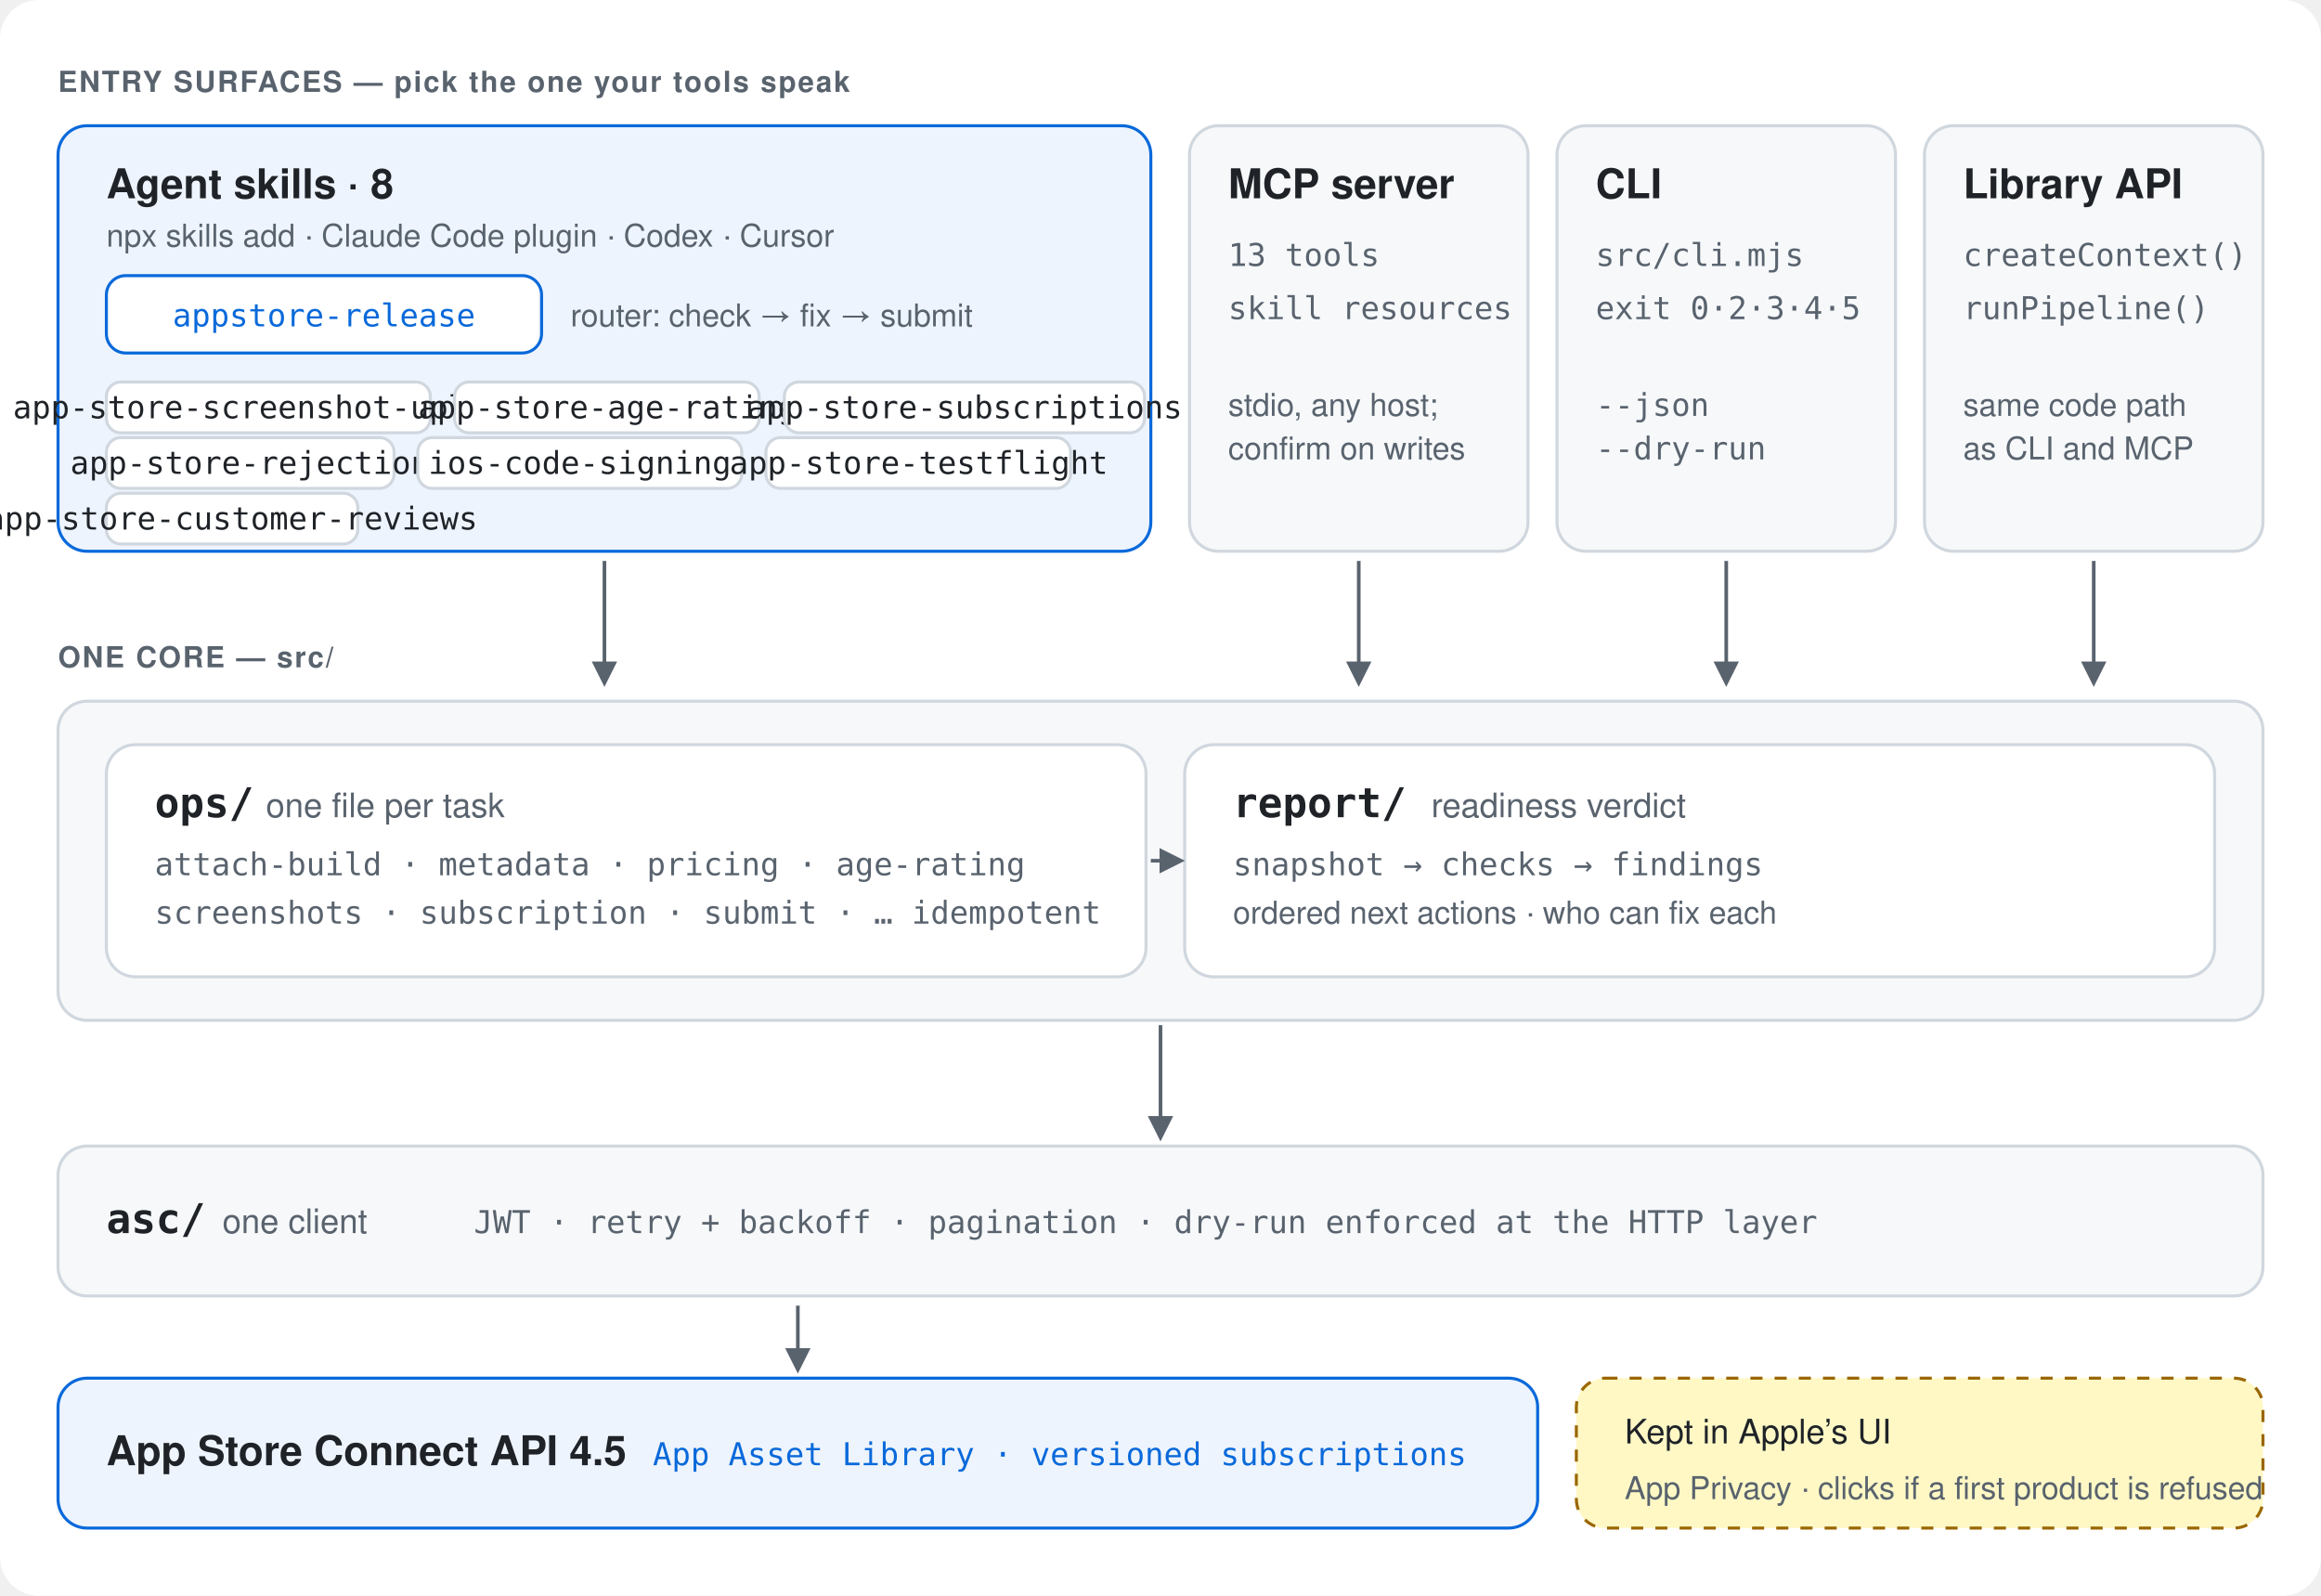
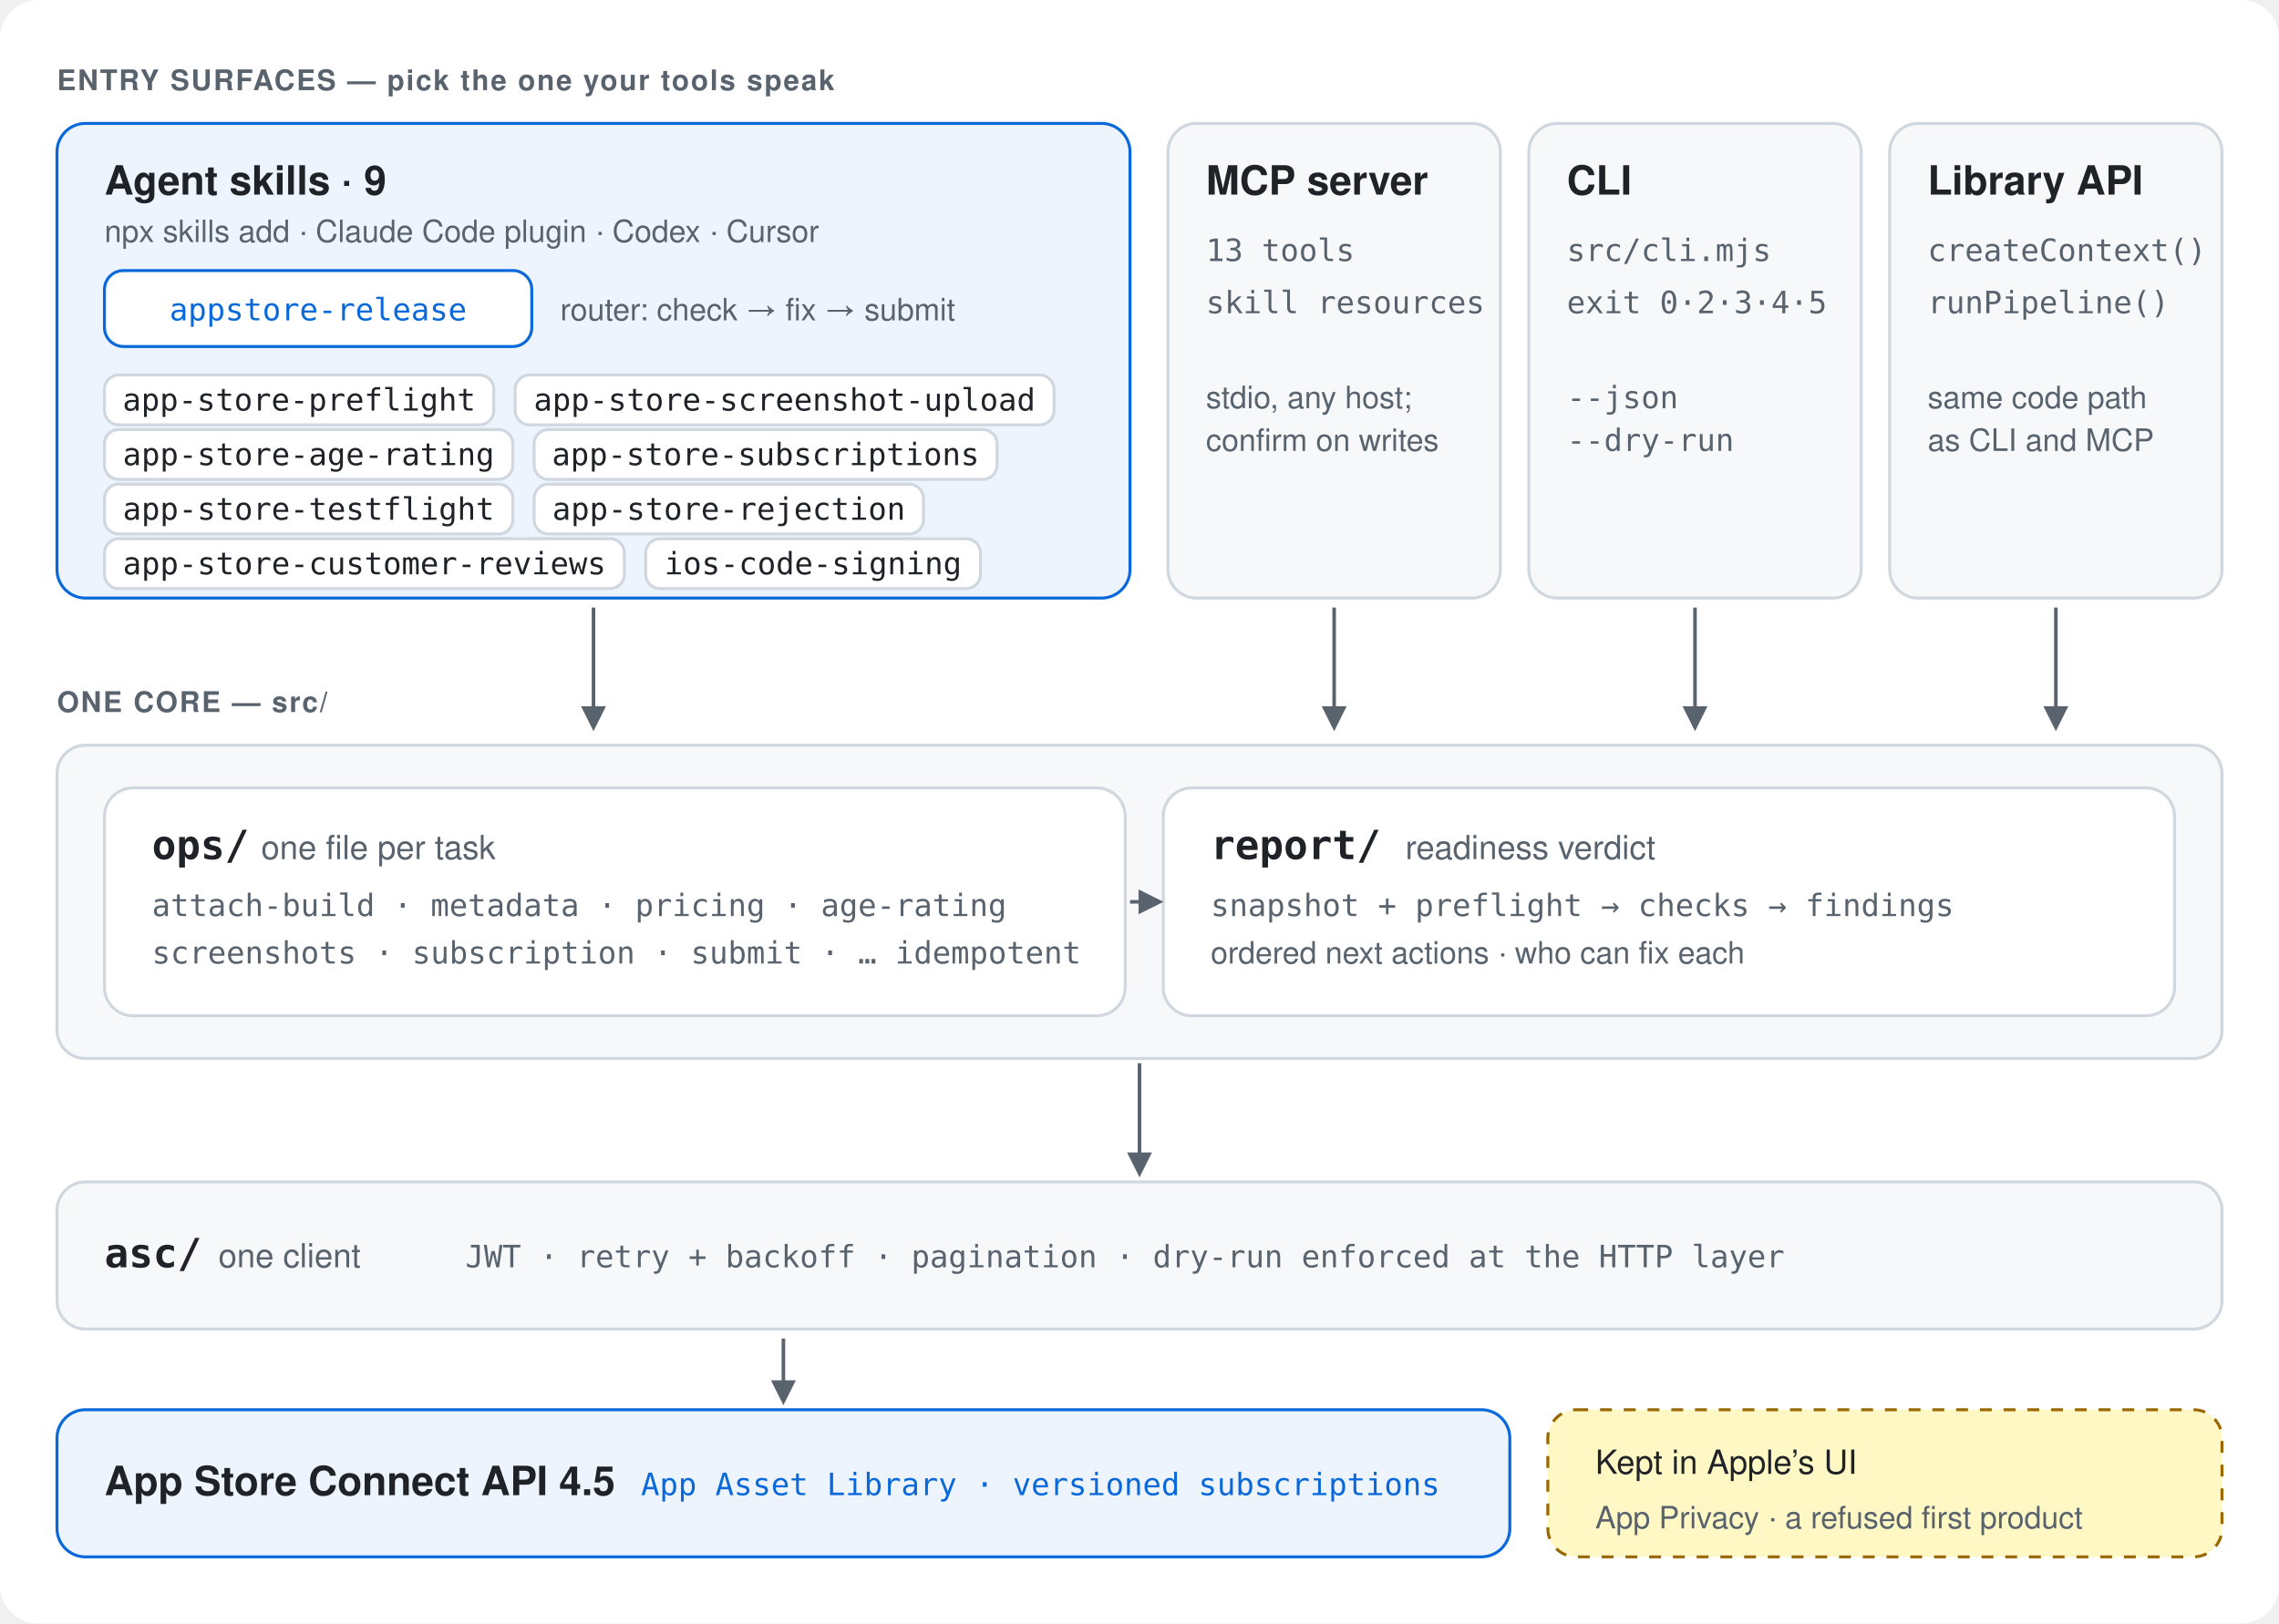
- <svg xmlns="http://www.w3.org/2000/svg" viewBox="0 0 960 660" width="960" height="660" role="img" aria-labelledby="t d">
+ <svg xmlns="http://www.w3.org/2000/svg" viewBox="0 0 960 684" width="960" height="684" role="img" aria-labelledby="t d">
  <defs>
    <marker id="ah" viewBox="0 0 10 10" refX="8" refY="5" markerWidth="7" markerHeight="7" orient="auto-start-reverse">
      <path d="M0,0 L10,5 L0,10 z" fill="#59636e" />
    </marker>
    <style>
    .s { font-family: -apple-system, BlinkMacSystemFont, 'Segoe UI', Helvetica, Arial, sans-serif; fill: #1f2328; }
    .m { font-family: ui-monospace, SFMono-Regular, 'SF Mono', Menlo, Consolas, monospace; fill: #1f2328; }
    .mu { fill: #59636e; }
    .ac { fill: #0969da; }
    .h { font-size: 17px; font-weight: 650; }
    .b { font-size: 14px; }
    .c { font-size: 13px; }
    .k { font-size: 12px; letter-spacing: .06em; text-transform: uppercase; font-weight: 600; }
  </style>
  </defs>
-   <rect width="960" height="660" rx="16" fill="#ffffff" />
+   <rect width="960" height="684" rx="16" fill="#ffffff" />
  <text x="24" y="38" class="s k mu" text-anchor="start">ENTRY SURFACES — pick the one your tools speak</text>
-   <rect x="24" y="52" width="452" height="176" rx="12" fill="#eef4fd" stroke="#0969da" stroke-width="1.25" />
-   <text x="44" y="82" class="s h" text-anchor="start">Agent skills · 8</text>
+   <rect x="24" y="52" width="452" height="200" rx="12" fill="#eef4fd" stroke="#0969da" stroke-width="1.25" />
+   <text x="44" y="82" class="s h" text-anchor="start">Agent skills · 9</text>
  <text x="44" y="102" class="s c mu" text-anchor="start">npx skills add · Claude Code plugin · Codex · Cursor</text>
  <rect x="44" y="114" width="180" height="32" rx="8" fill="#ffffff" stroke="#0969da" stroke-width="1.25" />
  <text x="134" y="135" class="m c ac" text-anchor="middle">appstore-release</text>
  <text x="236" y="135" class="s c mu" text-anchor="start">router: check → fix → submit</text>
-   <rect x="44" y="158" width="134" height="21" rx="6" fill="#ffffff" stroke="#d0d7de" stroke-width="1.25" />
-   <text x="111.0" y="173" class="m c" text-anchor="middle">app-store-screenshot-upload</text>
-   <rect x="188.0" y="158" width="126" height="21" rx="6" fill="#ffffff" stroke="#d0d7de" stroke-width="1.25" />
-   <text x="251.2" y="173" class="m c" text-anchor="middle">app-store-age-rating</text>
-   <rect x="324.4" y="158" width="149" height="21" rx="6" fill="#ffffff" stroke="#d0d7de" stroke-width="1.25" />
-   <text x="399.0" y="173" class="m c" text-anchor="middle">app-store-subscriptions</text>
-   <rect x="44" y="181" width="119" height="21" rx="6" fill="#ffffff" stroke="#d0d7de" stroke-width="1.25" />
-   <text x="103.4" y="196" class="m c" text-anchor="middle">app-store-rejection</text>
-   <rect x="172.8" y="181" width="134" height="21" rx="6" fill="#ffffff" stroke="#d0d7de" stroke-width="1.25" />
-   <text x="239.8" y="196" class="m c" text-anchor="middle">ios-code-signing</text>
-   <rect x="316.8" y="181" width="126" height="21" rx="6" fill="#ffffff" stroke="#d0d7de" stroke-width="1.25" />
-   <text x="380.0" y="196" class="m c" text-anchor="middle">app-store-testflight</text>
-   <rect x="44" y="204" width="104" height="21" rx="6" fill="#ffffff" stroke="#d0d7de" stroke-width="1.25" />
-   <text x="95.8" y="219" class="m c" text-anchor="middle">app-store-customer-reviews</text>
-   <rect x="492" y="52" width="140" height="176" rx="12" fill="#f6f8fa" stroke="#d0d7de" stroke-width="1.25" />
+   <rect x="44" y="158" width="164" height="21" rx="6" fill="#ffffff" stroke="#d0d7de" stroke-width="1.25" />
+   <text x="126.0" y="173" class="m c" text-anchor="middle">app-store-preflight</text>
+   <rect x="217" y="158" width="227" height="21" rx="6" fill="#ffffff" stroke="#d0d7de" stroke-width="1.25" />
+   <text x="330.5" y="173" class="m c" text-anchor="middle">app-store-screenshot-upload</text>
+   <rect x="44" y="181" width="172" height="21" rx="6" fill="#ffffff" stroke="#d0d7de" stroke-width="1.25" />
+   <text x="130.0" y="196" class="m c" text-anchor="middle">app-store-age-rating</text>
+   <rect x="225" y="181" width="195" height="21" rx="6" fill="#ffffff" stroke="#d0d7de" stroke-width="1.25" />
+   <text x="322.5" y="196" class="m c" text-anchor="middle">app-store-subscriptions</text>
+   <rect x="44" y="204" width="172" height="21" rx="6" fill="#ffffff" stroke="#d0d7de" stroke-width="1.25" />
+   <text x="130.0" y="219" class="m c" text-anchor="middle">app-store-testflight</text>
+   <rect x="225" y="204" width="164" height="21" rx="6" fill="#ffffff" stroke="#d0d7de" stroke-width="1.25" />
+   <text x="307.0" y="219" class="m c" text-anchor="middle">app-store-rejection</text>
+   <rect x="44" y="227" width="219" height="21" rx="6" fill="#ffffff" stroke="#d0d7de" stroke-width="1.25" />
+   <text x="153.5" y="242" class="m c" text-anchor="middle">app-store-customer-reviews</text>
+   <rect x="272" y="227" width="141" height="21" rx="6" fill="#ffffff" stroke="#d0d7de" stroke-width="1.25" />
+   <text x="342.5" y="242" class="m c" text-anchor="middle">ios-code-signing</text>
+   <rect x="492" y="52" width="140" height="200" rx="12" fill="#f6f8fa" stroke="#d0d7de" stroke-width="1.25" />
  <text x="508" y="82" class="s h" text-anchor="start">MCP server</text>
  <text x="508" y="110" class="m c mu" text-anchor="start">13 tools</text>
  <text x="508" y="132" class="m c mu" text-anchor="start">skill resources</text>
-   <rect x="644" y="52" width="140" height="176" rx="12" fill="#f6f8fa" stroke="#d0d7de" stroke-width="1.25" />
+   <rect x="644" y="52" width="140" height="200" rx="12" fill="#f6f8fa" stroke="#d0d7de" stroke-width="1.25" />
  <text x="660" y="82" class="s h" text-anchor="start">CLI</text>
  <text x="660" y="110" class="m c mu" text-anchor="start">src/cli.mjs</text>
  <text x="660" y="132" class="m c mu" text-anchor="start">exit 0·2·3·4·5</text>
-   <rect x="796" y="52" width="140" height="176" rx="12" fill="#f6f8fa" stroke="#d0d7de" stroke-width="1.25" />
+   <rect x="796" y="52" width="140" height="200" rx="12" fill="#f6f8fa" stroke="#d0d7de" stroke-width="1.25" />
  <text x="812" y="82" class="s h" text-anchor="start">Library API</text>
  <text x="812" y="110" class="m c mu" text-anchor="start">createContext()</text>
  <text x="812" y="132" class="m c mu" text-anchor="start">runPipeline()</text>
  <text x="508" y="172" class="s c mu" text-anchor="start">stdio, any host;</text>
  <text x="508" y="190" class="s c mu" text-anchor="start">confirm on writes</text>
  <text x="660" y="172" class="m c mu" text-anchor="start">--json</text>
  <text x="660" y="190" class="m c mu" text-anchor="start">--dry-run</text>
  <text x="812" y="172" class="s c mu" text-anchor="start">same code path</text>
  <text x="812" y="190" class="s c mu" text-anchor="start">as CLI and MCP</text>
-   <path d="M250,232 L250,282" stroke="#59636e" stroke-width="1.5" fill="none" marker-end="url(#ah)" />
-   <path d="M562,232 L562,282" stroke="#59636e" stroke-width="1.5" fill="none" marker-end="url(#ah)" />
-   <path d="M714,232 L714,282" stroke="#59636e" stroke-width="1.5" fill="none" marker-end="url(#ah)" />
-   <path d="M866,232 L866,282" stroke="#59636e" stroke-width="1.5" fill="none" marker-end="url(#ah)" />
-   <text x="24" y="276" class="s k mu" text-anchor="start">ONE CORE — src/</text>
-   <rect x="24" y="290" width="912" height="132" rx="12" fill="#f6f8fa" stroke="#d0d7de" stroke-width="1.25" />
-   <rect x="44" y="308" width="430" height="96" rx="12" fill="#ffffff" stroke="#d0d7de" stroke-width="1.25" />
-   <text x="64" y="338" class="m h" text-anchor="start">ops/</text>
-   <text x="110" y="338" class="s b mu" text-anchor="start">one file per task</text>
-   <text x="64" y="362" class="m c mu" text-anchor="start">attach-build · metadata · pricing · age-rating</text>
-   <text x="64" y="382" class="m c mu" text-anchor="start">screenshots · subscription · submit · …  idempotent</text>
-   <rect x="490" y="308" width="426" height="96" rx="12" fill="#ffffff" stroke="#d0d7de" stroke-width="1.25" />
-   <text x="510" y="338" class="m h" text-anchor="start">report/</text>
-   <text x="592" y="338" class="s b mu" text-anchor="start">readiness verdict</text>
-   <text x="510" y="362" class="m c mu" text-anchor="start">snapshot → checks → findings</text>
-   <text x="510" y="382" class="s c mu" text-anchor="start">ordered next actions · who can fix each</text>
-   <path d="M476,356 L488,356" stroke="#59636e" stroke-width="1.5" fill="none" marker-end="url(#ah)" />
-   <path d="M480,424 L480,470" stroke="#59636e" stroke-width="1.5" fill="none" marker-end="url(#ah)" />
-   <rect x="24" y="474" width="912" height="62" rx="12" fill="#f6f8fa" stroke="#d0d7de" stroke-width="1.25" />
-   <text x="44" y="510" class="m h" text-anchor="start">asc/</text>
-   <text x="92" y="510" class="s b mu" text-anchor="start">one client</text>
-   <text x="196" y="510" class="m c mu" text-anchor="start">JWT · retry + backoff · pagination · dry-run enforced at the HTTP layer</text>
-   <path d="M330,540 L330,566" stroke="#59636e" stroke-width="1.5" fill="none" marker-end="url(#ah)" />
-   <rect x="24" y="570" width="612" height="62" rx="12" fill="#eef4fd" stroke="#0969da" stroke-width="1.25" />
-   <text x="44" y="606" class="s h" text-anchor="start">App Store Connect API 4.5</text>
-   <text x="270" y="606" class="m c ac" text-anchor="start">App Asset Library · versioned subscriptions</text>
-   <rect x="652" y="570" width="284" height="62" rx="12" fill="#fff8c5" stroke="#9a6700" stroke-width="1.25" stroke-dasharray="5 5" />
-   <text x="672" y="597" class="s b" text-anchor="start">Kept in Apple’s UI</text>
-   <text x="672" y="620" class="s c mu" text-anchor="start">App Privacy · clicks if a first product is refused</text>
+   <path d="M250,256 L250,306" stroke="#59636e" stroke-width="1.5" fill="none" marker-end="url(#ah)" />
+   <path d="M562,256 L562,306" stroke="#59636e" stroke-width="1.5" fill="none" marker-end="url(#ah)" />
+   <path d="M714,256 L714,306" stroke="#59636e" stroke-width="1.5" fill="none" marker-end="url(#ah)" />
+   <path d="M866,256 L866,306" stroke="#59636e" stroke-width="1.5" fill="none" marker-end="url(#ah)" />
+   <text x="24" y="300" class="s k mu" text-anchor="start">ONE CORE — src/</text>
+   <rect x="24" y="314" width="912" height="132" rx="12" fill="#f6f8fa" stroke="#d0d7de" stroke-width="1.25" />
+   <rect x="44" y="332" width="430" height="96" rx="12" fill="#ffffff" stroke="#d0d7de" stroke-width="1.25" />
+   <text x="64" y="362" class="m h" text-anchor="start">ops/</text>
+   <text x="110" y="362" class="s b mu" text-anchor="start">one file per task</text>
+   <text x="64" y="386" class="m c mu" text-anchor="start">attach-build · metadata · pricing · age-rating</text>
+   <text x="64" y="406" class="m c mu" text-anchor="start">screenshots · subscription · submit · …  idempotent</text>
+   <rect x="490" y="332" width="426" height="96" rx="12" fill="#ffffff" stroke="#d0d7de" stroke-width="1.25" />
+   <text x="510" y="362" class="m h" text-anchor="start">report/</text>
+   <text x="592" y="362" class="s b mu" text-anchor="start">readiness verdict</text>
+   <text x="510" y="386" class="m c mu" text-anchor="start">snapshot + preflight → checks → findings</text>
+   <text x="510" y="406" class="s c mu" text-anchor="start">ordered next actions · who can fix each</text>
+   <path d="M476,380 L488,380" stroke="#59636e" stroke-width="1.5" fill="none" marker-end="url(#ah)" />
+   <path d="M480,448 L480,494" stroke="#59636e" stroke-width="1.5" fill="none" marker-end="url(#ah)" />
+   <rect x="24" y="498" width="912" height="62" rx="12" fill="#f6f8fa" stroke="#d0d7de" stroke-width="1.25" />
+   <text x="44" y="534" class="m h" text-anchor="start">asc/</text>
+   <text x="92" y="534" class="s b mu" text-anchor="start">one client</text>
+   <text x="196" y="534" class="m c mu" text-anchor="start">JWT · retry + backoff · pagination · dry-run enforced at the HTTP layer</text>
+   <path d="M330,564 L330,590" stroke="#59636e" stroke-width="1.5" fill="none" marker-end="url(#ah)" />
+   <rect x="24" y="594" width="612" height="62" rx="12" fill="#eef4fd" stroke="#0969da" stroke-width="1.25" />
+   <text x="44" y="630" class="s h" text-anchor="start">App Store Connect API 4.5</text>
+   <text x="270" y="630" class="m c ac" text-anchor="start">App Asset Library · versioned subscriptions</text>
+   <rect x="652" y="594" width="284" height="62" rx="12" fill="#fff8c5" stroke="#9a6700" stroke-width="1.25" stroke-dasharray="5 5" />
+   <text x="672" y="621" class="s b" text-anchor="start">Kept in Apple’s UI</text>
+   <text x="672" y="644" class="s c mu" text-anchor="start">App Privacy · a refused first product</text>
</svg>
